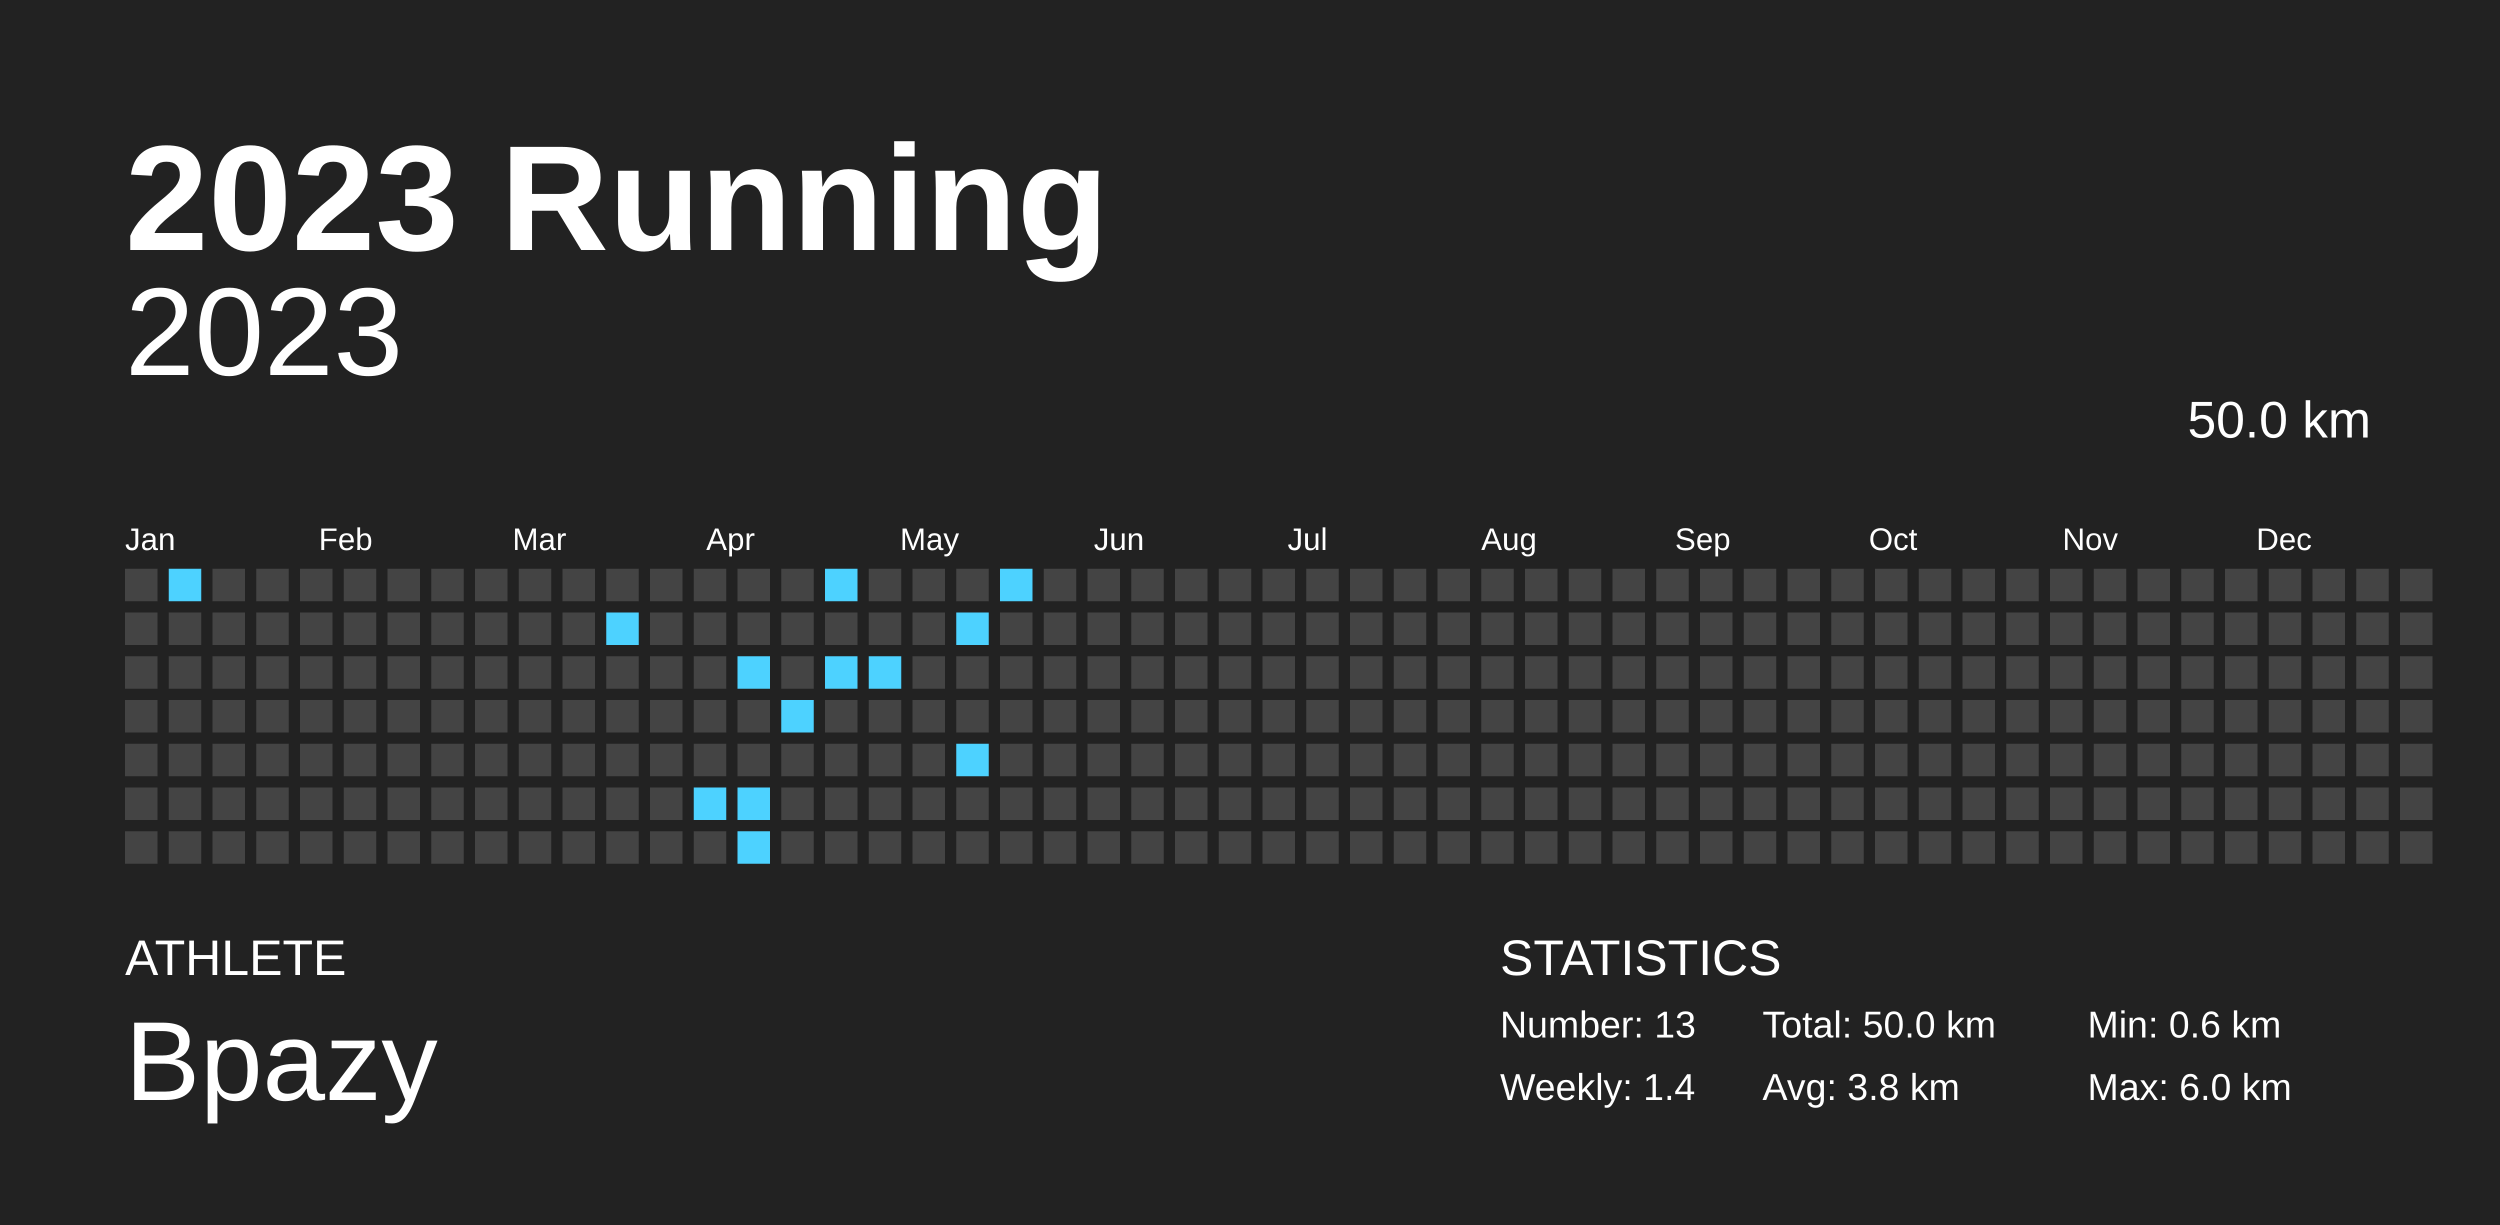
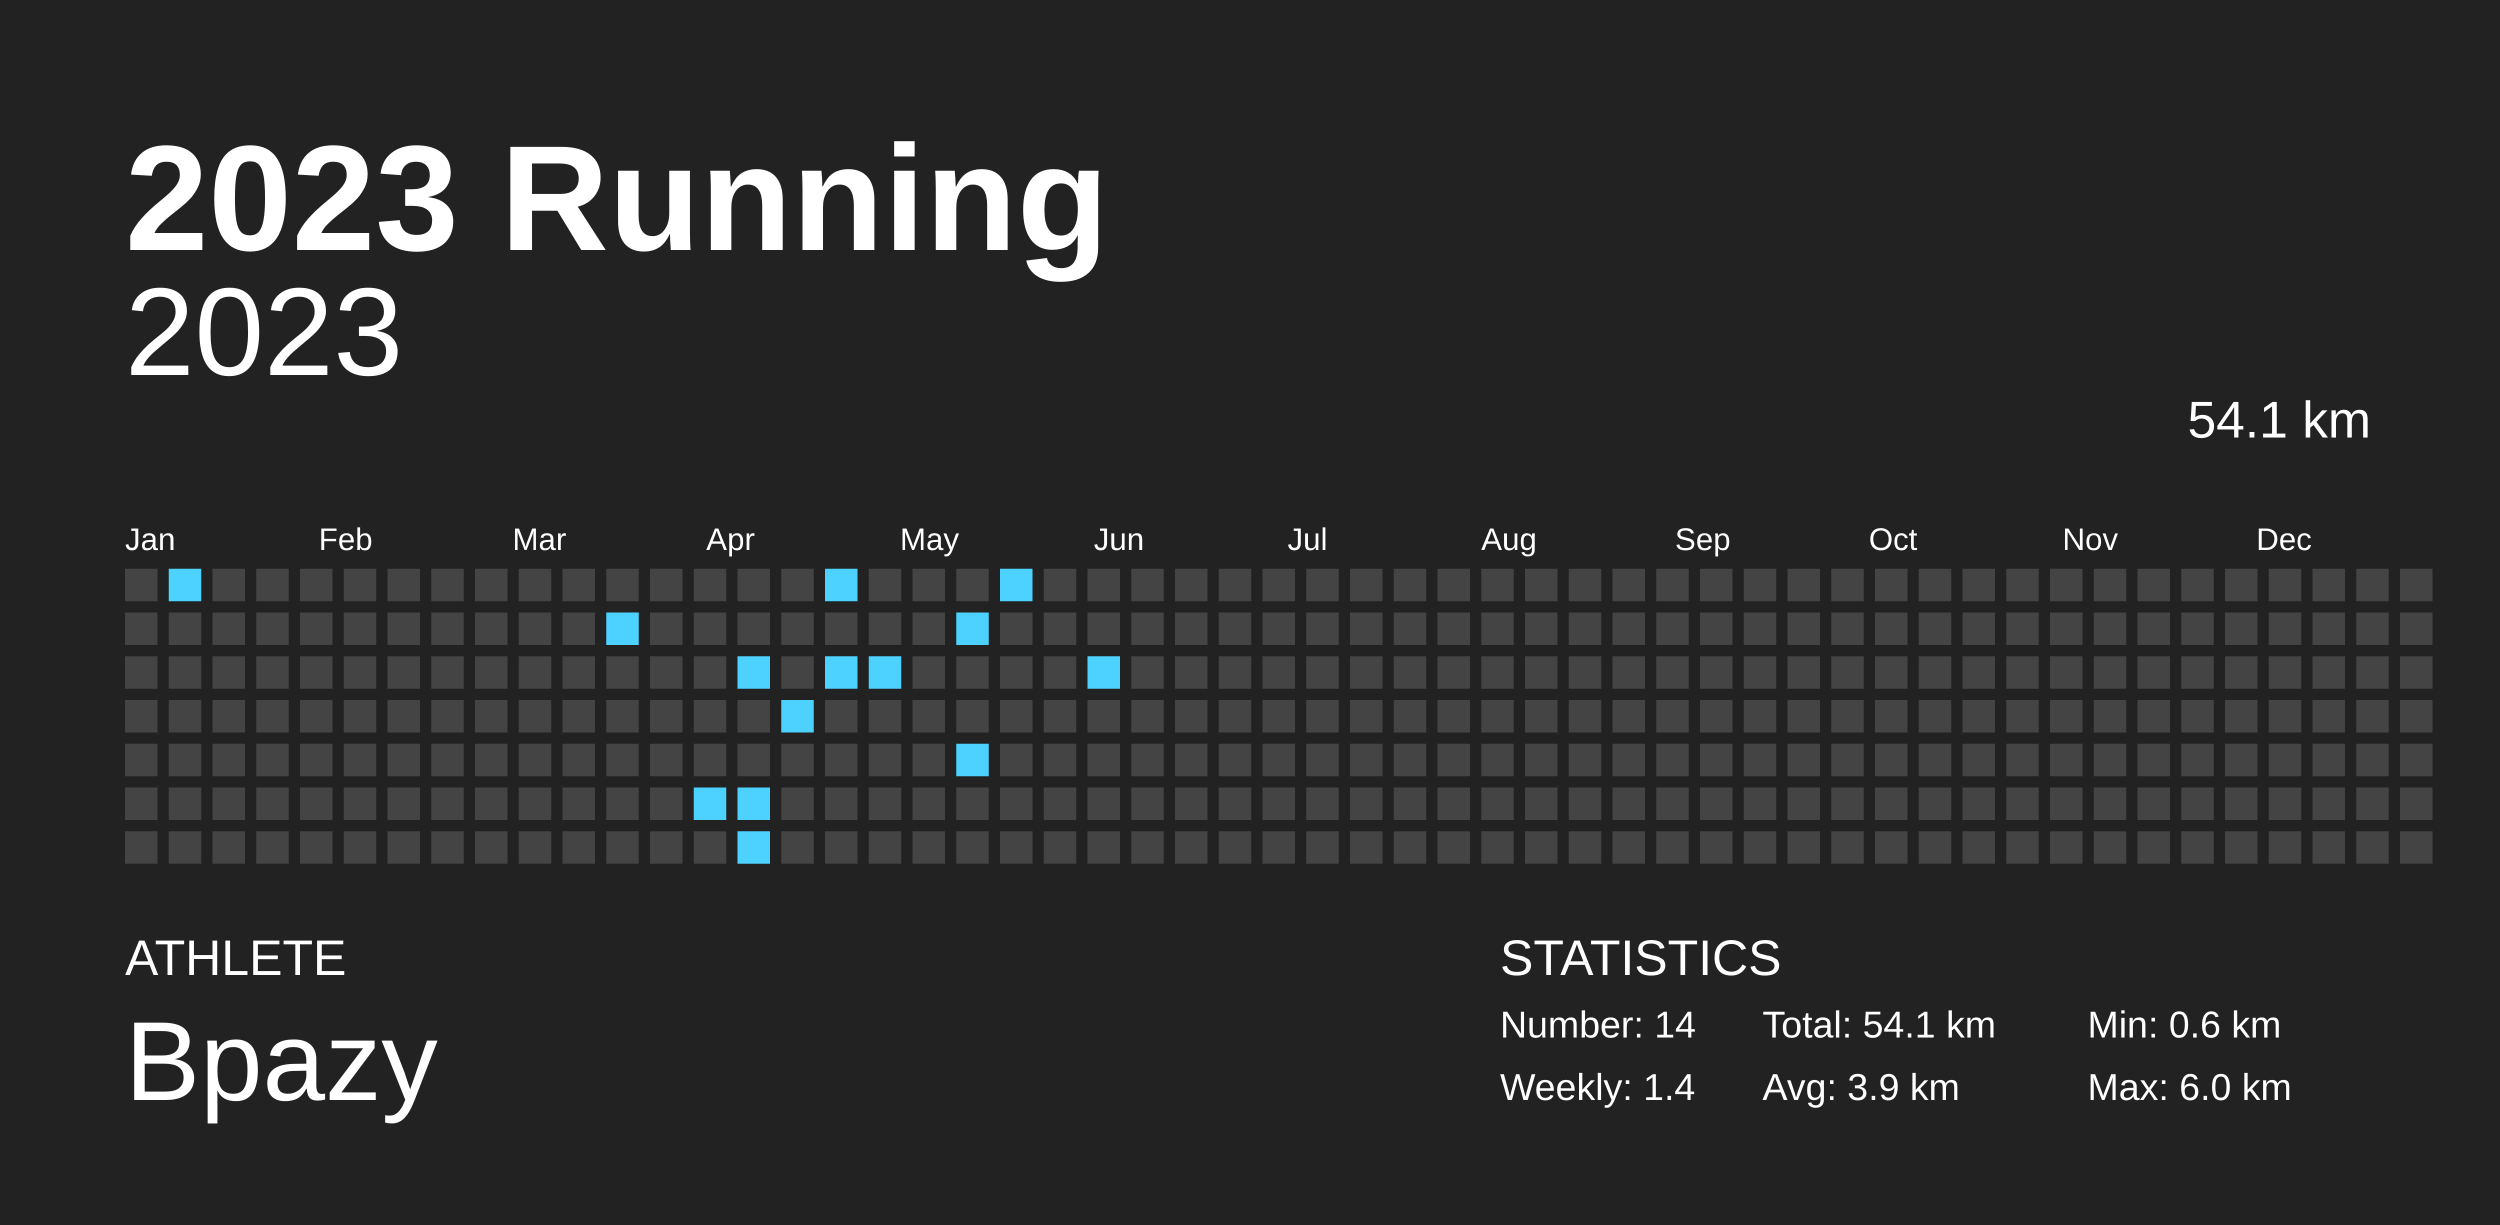
<svg xmlns="http://www.w3.org/2000/svg" baseProfile="full" height="98mm" version="1.1" viewBox="0,0,200,98" width="200mm">
  <defs />
  <rect fill="#222222" height="98" width="200" x="0" y="0" />
  <text fill="#FFFFFF" style="font-size:12px; font-family:Arial; font-weight:bold;" x="10" y="20">2023 Running</text>
  <text fill="#FFFFFF" style="font-size:4px; font-family:Arial" x="10" y="78">ATHLETE</text>
  <text fill="#FFFFFF" style="font-size:9px; font-family:Arial" x="10" y="88">Bpazy</text>
  <text fill="#FFFFFF" style="font-size:4px; font-family:Arial" x="120" y="78">STATISTICS</text>
-   <text fill="#FFFFFF" style="font-size:3px; font-family:Arial" x="120" y="83">Number: 13</text>
+   <text fill="#FFFFFF" style="font-size:3px; font-family:Arial" x="120" y="83">Number: 14</text>
  <text fill="#FFFFFF" style="font-size:3px; font-family:Arial" x="120" y="88">Weekly: 1.4</text>
-   <text fill="#FFFFFF" style="font-size:3px; font-family:Arial" x="141" y="83">Total: 50.0 km</text>
-   <text fill="#FFFFFF" style="font-size:3px; font-family:Arial" x="141" y="88">Avg: 3.8 km</text>
+   <text fill="#FFFFFF" style="font-size:3px; font-family:Arial" x="141" y="83">Total: 54.1 km</text>
+   <text fill="#FFFFFF" style="font-size:3px; font-family:Arial" x="141" y="88">Avg: 3.9 km</text>
  <text fill="#FFFFFF" style="font-size:3px; font-family:Arial" x="167" y="83">Min: 0.6 km</text>
  <text fill="#FFFFFF" style="font-size:3px; font-family:Arial" x="167" y="88">Max: 6.0 km</text>
  <text alignment-baseline="hanging" fill="#FFFFFF" style="font-size:10.0px; font-family:Arial;" x="10" y="30">2023</text>
-   <text alignment-baseline="hanging" fill="#FFFFFF" style="font-size:4.125px; font-family:Arial;" x="175" y="35">50.0 km</text>
+   <text alignment-baseline="hanging" fill="#FFFFFF" style="font-size:4.125px; font-family:Arial;" x="175" y="35">54.1 km</text>
  <text fill="#FFFFFF" style="font-size:2.5px; font-family:Arial" x="10.0" y="44">Jan</text>
  <text fill="#FFFFFF" style="font-size:2.5px; font-family:Arial" x="25.5" y="44">Feb</text>
  <text fill="#FFFFFF" style="font-size:2.5px; font-family:Arial" x="41.0" y="44">Mar</text>
  <text fill="#FFFFFF" style="font-size:2.5px; font-family:Arial" x="56.5" y="44">Apr</text>
  <text fill="#FFFFFF" style="font-size:2.5px; font-family:Arial" x="72.0" y="44">May</text>
  <text fill="#FFFFFF" style="font-size:2.5px; font-family:Arial" x="87.5" y="44">Jun</text>
  <text fill="#FFFFFF" style="font-size:2.5px; font-family:Arial" x="103.0" y="44">Jul</text>
  <text fill="#FFFFFF" style="font-size:2.5px; font-family:Arial" x="118.5" y="44">Aug</text>
  <text fill="#FFFFFF" style="font-size:2.5px; font-family:Arial" x="134.0" y="44">Sep</text>
  <text fill="#FFFFFF" style="font-size:2.5px; font-family:Arial" x="149.5" y="44">Oct</text>
  <text fill="#FFFFFF" style="font-size:2.5px; font-family:Arial" x="165.0" y="44">Nov</text>
  <text fill="#FFFFFF" style="font-size:2.5px; font-family:Arial" x="180.5" y="44">Dec</text>
  <rect fill="#444444" height="2.6" width="2.6" x="10.0" y="45.5" />
  <rect fill="#444444" height="2.6" width="2.6" x="10.0" y="49.0" />
  <rect fill="#444444" height="2.6" width="2.6" x="10.0" y="52.5" />
  <rect fill="#444444" height="2.6" width="2.6" x="10.0" y="56.0" />
  <rect fill="#444444" height="2.6" width="2.6" x="10.0" y="59.5" />
  <rect fill="#444444" height="2.6" width="2.6" x="10.0" y="63.0" />
  <rect fill="#444444" height="2.6" width="2.6" x="10.0" y="66.5" />
  <rect fill="#4dd2ff" height="2.6" width="2.6" x="13.5" y="45.5" />
  <rect fill="#444444" height="2.6" width="2.6" x="13.5" y="49.0" />
  <rect fill="#444444" height="2.6" width="2.6" x="13.5" y="52.5" />
  <rect fill="#444444" height="2.6" width="2.6" x="13.5" y="56.0" />
  <rect fill="#444444" height="2.6" width="2.6" x="13.5" y="59.5" />
  <rect fill="#444444" height="2.6" width="2.6" x="13.5" y="63.0" />
  <rect fill="#444444" height="2.6" width="2.6" x="13.5" y="66.5" />
  <rect fill="#444444" height="2.6" width="2.6" x="17.0" y="45.5" />
  <rect fill="#444444" height="2.6" width="2.6" x="17.0" y="49.0" />
  <rect fill="#444444" height="2.6" width="2.6" x="17.0" y="52.5" />
  <rect fill="#444444" height="2.6" width="2.6" x="17.0" y="56.0" />
  <rect fill="#444444" height="2.6" width="2.6" x="17.0" y="59.5" />
  <rect fill="#444444" height="2.6" width="2.6" x="17.0" y="63.0" />
  <rect fill="#444444" height="2.6" width="2.6" x="17.0" y="66.5" />
  <rect fill="#444444" height="2.6" width="2.6" x="20.5" y="45.5" />
  <rect fill="#444444" height="2.6" width="2.6" x="20.5" y="49.0" />
  <rect fill="#444444" height="2.6" width="2.6" x="20.5" y="52.5" />
  <rect fill="#444444" height="2.6" width="2.6" x="20.5" y="56.0" />
  <rect fill="#444444" height="2.6" width="2.6" x="20.5" y="59.5" />
  <rect fill="#444444" height="2.6" width="2.6" x="20.5" y="63.0" />
  <rect fill="#444444" height="2.6" width="2.6" x="20.5" y="66.5" />
  <rect fill="#444444" height="2.6" width="2.6" x="24.0" y="45.5" />
  <rect fill="#444444" height="2.6" width="2.6" x="24.0" y="49.0" />
  <rect fill="#444444" height="2.6" width="2.6" x="24.0" y="52.5" />
  <rect fill="#444444" height="2.6" width="2.6" x="24.0" y="56.0" />
  <rect fill="#444444" height="2.6" width="2.6" x="24.0" y="59.5" />
  <rect fill="#444444" height="2.6" width="2.6" x="24.0" y="63.0" />
  <rect fill="#444444" height="2.6" width="2.6" x="24.0" y="66.5" />
  <rect fill="#444444" height="2.6" width="2.6" x="27.5" y="45.5" />
  <rect fill="#444444" height="2.6" width="2.6" x="27.5" y="49.0" />
  <rect fill="#444444" height="2.6" width="2.6" x="27.5" y="52.5" />
  <rect fill="#444444" height="2.6" width="2.6" x="27.5" y="56.0" />
  <rect fill="#444444" height="2.6" width="2.6" x="27.5" y="59.5" />
  <rect fill="#444444" height="2.6" width="2.6" x="27.5" y="63.0" />
  <rect fill="#444444" height="2.6" width="2.6" x="27.5" y="66.5" />
  <rect fill="#444444" height="2.6" width="2.6" x="31.0" y="45.5" />
  <rect fill="#444444" height="2.6" width="2.6" x="31.0" y="49.0" />
  <rect fill="#444444" height="2.6" width="2.6" x="31.0" y="52.5" />
  <rect fill="#444444" height="2.6" width="2.6" x="31.0" y="56.0" />
  <rect fill="#444444" height="2.6" width="2.6" x="31.0" y="59.5" />
  <rect fill="#444444" height="2.6" width="2.6" x="31.0" y="63.0" />
  <rect fill="#444444" height="2.6" width="2.6" x="31.0" y="66.5" />
  <rect fill="#444444" height="2.6" width="2.6" x="34.5" y="45.5" />
  <rect fill="#444444" height="2.6" width="2.6" x="34.5" y="49.0" />
  <rect fill="#444444" height="2.6" width="2.6" x="34.5" y="52.5" />
  <rect fill="#444444" height="2.6" width="2.6" x="34.5" y="56.0" />
  <rect fill="#444444" height="2.6" width="2.6" x="34.5" y="59.5" />
  <rect fill="#444444" height="2.6" width="2.6" x="34.5" y="63.0" />
  <rect fill="#444444" height="2.6" width="2.6" x="34.5" y="66.5" />
  <rect fill="#444444" height="2.6" width="2.6" x="38.0" y="45.5" />
  <rect fill="#444444" height="2.6" width="2.6" x="38.0" y="49.0" />
  <rect fill="#444444" height="2.6" width="2.6" x="38.0" y="52.5" />
  <rect fill="#444444" height="2.6" width="2.6" x="38.0" y="56.0" />
  <rect fill="#444444" height="2.6" width="2.6" x="38.0" y="59.5" />
  <rect fill="#444444" height="2.6" width="2.6" x="38.0" y="63.0" />
  <rect fill="#444444" height="2.6" width="2.6" x="38.0" y="66.5" />
  <rect fill="#444444" height="2.6" width="2.6" x="41.5" y="45.5" />
  <rect fill="#444444" height="2.6" width="2.6" x="41.5" y="49.0" />
  <rect fill="#444444" height="2.6" width="2.6" x="41.5" y="52.5" />
  <rect fill="#444444" height="2.6" width="2.6" x="41.5" y="56.0" />
  <rect fill="#444444" height="2.6" width="2.6" x="41.5" y="59.5" />
  <rect fill="#444444" height="2.6" width="2.6" x="41.5" y="63.0" />
  <rect fill="#444444" height="2.6" width="2.6" x="41.5" y="66.5" />
  <rect fill="#444444" height="2.6" width="2.6" x="45.0" y="45.5" />
  <rect fill="#444444" height="2.6" width="2.6" x="45.0" y="49.0" />
  <rect fill="#444444" height="2.6" width="2.6" x="45.0" y="52.5" />
  <rect fill="#444444" height="2.6" width="2.6" x="45.0" y="56.0" />
  <rect fill="#444444" height="2.6" width="2.6" x="45.0" y="59.5" />
  <rect fill="#444444" height="2.6" width="2.6" x="45.0" y="63.0" />
  <rect fill="#444444" height="2.6" width="2.6" x="45.0" y="66.5" />
  <rect fill="#444444" height="2.6" width="2.6" x="48.5" y="45.5" />
  <rect fill="#4dd2ff" height="2.6" width="2.6" x="48.5" y="49.0" />
  <rect fill="#444444" height="2.6" width="2.6" x="48.5" y="52.5" />
  <rect fill="#444444" height="2.6" width="2.6" x="48.5" y="56.0" />
  <rect fill="#444444" height="2.6" width="2.6" x="48.5" y="59.5" />
  <rect fill="#444444" height="2.6" width="2.6" x="48.5" y="63.0" />
  <rect fill="#444444" height="2.6" width="2.6" x="48.5" y="66.5" />
  <rect fill="#444444" height="2.6" width="2.6" x="52.0" y="45.5" />
  <rect fill="#444444" height="2.6" width="2.6" x="52.0" y="49.0" />
  <rect fill="#444444" height="2.6" width="2.6" x="52.0" y="52.5" />
  <rect fill="#444444" height="2.6" width="2.6" x="52.0" y="56.0" />
  <rect fill="#444444" height="2.6" width="2.6" x="52.0" y="59.5" />
  <rect fill="#444444" height="2.6" width="2.6" x="52.0" y="63.0" />
  <rect fill="#444444" height="2.6" width="2.6" x="52.0" y="66.5" />
  <rect fill="#444444" height="2.6" width="2.6" x="55.5" y="45.5" />
  <rect fill="#444444" height="2.6" width="2.6" x="55.5" y="49.0" />
  <rect fill="#444444" height="2.6" width="2.6" x="55.5" y="52.5" />
  <rect fill="#444444" height="2.6" width="2.6" x="55.5" y="56.0" />
  <rect fill="#444444" height="2.6" width="2.6" x="55.5" y="59.5" />
  <rect fill="#4dd2ff" height="2.6" width="2.6" x="55.5" y="63.0" />
  <rect fill="#444444" height="2.6" width="2.6" x="55.5" y="66.5" />
  <rect fill="#444444" height="2.6" width="2.6" x="59.0" y="45.5" />
  <rect fill="#444444" height="2.6" width="2.6" x="59.0" y="49.0" />
  <rect fill="#4dd2ff" height="2.6" width="2.6" x="59.0" y="52.5" />
  <rect fill="#444444" height="2.6" width="2.6" x="59.0" y="56.0" />
  <rect fill="#444444" height="2.6" width="2.6" x="59.0" y="59.5" />
  <rect fill="#4dd2ff" height="2.6" width="2.6" x="59.0" y="63.0" />
  <rect fill="#4dd2ff" height="2.6" width="2.6" x="59.0" y="66.5" />
  <rect fill="#444444" height="2.6" width="2.6" x="62.5" y="45.5" />
  <rect fill="#444444" height="2.6" width="2.6" x="62.5" y="49.0" />
  <rect fill="#444444" height="2.6" width="2.6" x="62.5" y="52.5" />
  <rect fill="#4dd2ff" height="2.6" width="2.6" x="62.5" y="56.0" />
  <rect fill="#444444" height="2.6" width="2.6" x="62.5" y="59.5" />
  <rect fill="#444444" height="2.6" width="2.6" x="62.5" y="63.0" />
  <rect fill="#444444" height="2.6" width="2.6" x="62.5" y="66.5" />
  <rect fill="#4dd2ff" height="2.6" width="2.6" x="66.0" y="45.5" />
  <rect fill="#444444" height="2.6" width="2.6" x="66.0" y="49.0" />
  <rect fill="#4dd2ff" height="2.6" width="2.6" x="66.0" y="52.5" />
  <rect fill="#444444" height="2.6" width="2.6" x="66.0" y="56.0" />
  <rect fill="#444444" height="2.6" width="2.6" x="66.0" y="59.5" />
  <rect fill="#444444" height="2.6" width="2.6" x="66.0" y="63.0" />
  <rect fill="#444444" height="2.6" width="2.6" x="66.0" y="66.5" />
  <rect fill="#444444" height="2.6" width="2.6" x="69.5" y="45.5" />
  <rect fill="#444444" height="2.6" width="2.6" x="69.5" y="49.0" />
  <rect fill="#4dd2ff" height="2.6" width="2.6" x="69.5" y="52.5" />
  <rect fill="#444444" height="2.6" width="2.6" x="69.5" y="56.0" />
  <rect fill="#444444" height="2.6" width="2.6" x="69.5" y="59.5" />
  <rect fill="#444444" height="2.6" width="2.6" x="69.5" y="63.0" />
  <rect fill="#444444" height="2.6" width="2.6" x="69.5" y="66.5" />
  <rect fill="#444444" height="2.6" width="2.6" x="73.0" y="45.5" />
  <rect fill="#444444" height="2.6" width="2.6" x="73.0" y="49.0" />
  <rect fill="#444444" height="2.6" width="2.6" x="73.0" y="52.5" />
  <rect fill="#444444" height="2.6" width="2.6" x="73.0" y="56.0" />
  <rect fill="#444444" height="2.6" width="2.6" x="73.0" y="59.5" />
  <rect fill="#444444" height="2.6" width="2.6" x="73.0" y="63.0" />
  <rect fill="#444444" height="2.6" width="2.6" x="73.0" y="66.5" />
  <rect fill="#444444" height="2.6" width="2.6" x="76.5" y="45.5" />
  <rect fill="#4dd2ff" height="2.6" width="2.6" x="76.5" y="49.0" />
  <rect fill="#444444" height="2.6" width="2.6" x="76.5" y="52.5" />
  <rect fill="#444444" height="2.6" width="2.6" x="76.5" y="56.0" />
  <rect fill="#4dd2ff" height="2.6" width="2.6" x="76.5" y="59.5" />
  <rect fill="#444444" height="2.6" width="2.6" x="76.5" y="63.0" />
  <rect fill="#444444" height="2.6" width="2.6" x="76.5" y="66.5" />
  <rect fill="#4dd2ff" height="2.6" width="2.6" x="80.0" y="45.5" />
  <rect fill="#444444" height="2.6" width="2.6" x="80.0" y="49.0" />
  <rect fill="#444444" height="2.6" width="2.6" x="80.0" y="52.5" />
  <rect fill="#444444" height="2.6" width="2.6" x="80.0" y="56.0" />
  <rect fill="#444444" height="2.6" width="2.6" x="80.0" y="59.5" />
  <rect fill="#444444" height="2.6" width="2.6" x="80.0" y="63.0" />
  <rect fill="#444444" height="2.6" width="2.6" x="80.0" y="66.5" />
  <rect fill="#444444" height="2.6" width="2.6" x="83.5" y="45.5" />
  <rect fill="#444444" height="2.6" width="2.6" x="83.5" y="49.0" />
  <rect fill="#444444" height="2.6" width="2.6" x="83.5" y="52.5" />
  <rect fill="#444444" height="2.6" width="2.6" x="83.5" y="56.0" />
  <rect fill="#444444" height="2.6" width="2.6" x="83.5" y="59.5" />
  <rect fill="#444444" height="2.6" width="2.6" x="83.5" y="63.0" />
  <rect fill="#444444" height="2.6" width="2.6" x="83.5" y="66.5" />
  <rect fill="#444444" height="2.6" width="2.6" x="87.0" y="45.5" />
  <rect fill="#444444" height="2.6" width="2.6" x="87.0" y="49.0" />
-   <rect fill="#444444" height="2.6" width="2.6" x="87.0" y="52.5" />
+   <rect fill="#4dd2ff" height="2.6" width="2.6" x="87.0" y="52.5" />
  <rect fill="#444444" height="2.6" width="2.6" x="87.0" y="56.0" />
  <rect fill="#444444" height="2.6" width="2.6" x="87.0" y="59.5" />
  <rect fill="#444444" height="2.6" width="2.6" x="87.0" y="63.0" />
  <rect fill="#444444" height="2.6" width="2.6" x="87.0" y="66.5" />
  <rect fill="#444444" height="2.6" width="2.6" x="90.5" y="45.5" />
  <rect fill="#444444" height="2.6" width="2.6" x="90.5" y="49.0" />
  <rect fill="#444444" height="2.6" width="2.6" x="90.5" y="52.5" />
  <rect fill="#444444" height="2.6" width="2.6" x="90.5" y="56.0" />
  <rect fill="#444444" height="2.6" width="2.6" x="90.5" y="59.5" />
  <rect fill="#444444" height="2.6" width="2.6" x="90.5" y="63.0" />
  <rect fill="#444444" height="2.6" width="2.6" x="90.5" y="66.5" />
  <rect fill="#444444" height="2.6" width="2.6" x="94.0" y="45.5" />
  <rect fill="#444444" height="2.6" width="2.6" x="94.0" y="49.0" />
  <rect fill="#444444" height="2.6" width="2.6" x="94.0" y="52.5" />
  <rect fill="#444444" height="2.6" width="2.6" x="94.0" y="56.0" />
  <rect fill="#444444" height="2.6" width="2.6" x="94.0" y="59.5" />
  <rect fill="#444444" height="2.6" width="2.6" x="94.0" y="63.0" />
  <rect fill="#444444" height="2.6" width="2.6" x="94.0" y="66.5" />
  <rect fill="#444444" height="2.6" width="2.6" x="97.5" y="45.5" />
  <rect fill="#444444" height="2.6" width="2.6" x="97.5" y="49.0" />
  <rect fill="#444444" height="2.6" width="2.6" x="97.5" y="52.5" />
  <rect fill="#444444" height="2.6" width="2.6" x="97.5" y="56.0" />
  <rect fill="#444444" height="2.6" width="2.6" x="97.5" y="59.5" />
  <rect fill="#444444" height="2.6" width="2.6" x="97.5" y="63.0" />
  <rect fill="#444444" height="2.6" width="2.6" x="97.5" y="66.5" />
  <rect fill="#444444" height="2.6" width="2.6" x="101.0" y="45.5" />
  <rect fill="#444444" height="2.6" width="2.6" x="101.0" y="49.0" />
  <rect fill="#444444" height="2.6" width="2.6" x="101.0" y="52.5" />
  <rect fill="#444444" height="2.6" width="2.6" x="101.0" y="56.0" />
  <rect fill="#444444" height="2.6" width="2.6" x="101.0" y="59.5" />
  <rect fill="#444444" height="2.6" width="2.6" x="101.0" y="63.0" />
  <rect fill="#444444" height="2.6" width="2.6" x="101.0" y="66.5" />
  <rect fill="#444444" height="2.6" width="2.6" x="104.5" y="45.5" />
  <rect fill="#444444" height="2.6" width="2.6" x="104.5" y="49.0" />
  <rect fill="#444444" height="2.6" width="2.6" x="104.5" y="52.5" />
  <rect fill="#444444" height="2.6" width="2.6" x="104.5" y="56.0" />
  <rect fill="#444444" height="2.6" width="2.6" x="104.5" y="59.5" />
  <rect fill="#444444" height="2.6" width="2.6" x="104.5" y="63.0" />
  <rect fill="#444444" height="2.6" width="2.6" x="104.5" y="66.5" />
  <rect fill="#444444" height="2.6" width="2.6" x="108.0" y="45.5" />
  <rect fill="#444444" height="2.6" width="2.6" x="108.0" y="49.0" />
  <rect fill="#444444" height="2.6" width="2.6" x="108.0" y="52.5" />
  <rect fill="#444444" height="2.6" width="2.6" x="108.0" y="56.0" />
  <rect fill="#444444" height="2.6" width="2.6" x="108.0" y="59.5" />
  <rect fill="#444444" height="2.6" width="2.6" x="108.0" y="63.0" />
  <rect fill="#444444" height="2.6" width="2.6" x="108.0" y="66.5" />
  <rect fill="#444444" height="2.6" width="2.6" x="111.5" y="45.5" />
  <rect fill="#444444" height="2.6" width="2.6" x="111.5" y="49.0" />
  <rect fill="#444444" height="2.6" width="2.6" x="111.5" y="52.5" />
  <rect fill="#444444" height="2.6" width="2.6" x="111.5" y="56.0" />
  <rect fill="#444444" height="2.6" width="2.6" x="111.5" y="59.5" />
  <rect fill="#444444" height="2.6" width="2.6" x="111.5" y="63.0" />
  <rect fill="#444444" height="2.6" width="2.6" x="111.5" y="66.5" />
  <rect fill="#444444" height="2.6" width="2.6" x="115.0" y="45.5" />
  <rect fill="#444444" height="2.6" width="2.6" x="115.0" y="49.0" />
  <rect fill="#444444" height="2.6" width="2.6" x="115.0" y="52.5" />
  <rect fill="#444444" height="2.6" width="2.6" x="115.0" y="56.0" />
  <rect fill="#444444" height="2.6" width="2.6" x="115.0" y="59.5" />
  <rect fill="#444444" height="2.6" width="2.6" x="115.0" y="63.0" />
  <rect fill="#444444" height="2.6" width="2.6" x="115.0" y="66.5" />
  <rect fill="#444444" height="2.6" width="2.6" x="118.5" y="45.5" />
  <rect fill="#444444" height="2.6" width="2.6" x="118.5" y="49.0" />
  <rect fill="#444444" height="2.6" width="2.6" x="118.5" y="52.5" />
  <rect fill="#444444" height="2.6" width="2.6" x="118.5" y="56.0" />
  <rect fill="#444444" height="2.6" width="2.6" x="118.5" y="59.5" />
  <rect fill="#444444" height="2.6" width="2.6" x="118.5" y="63.0" />
  <rect fill="#444444" height="2.6" width="2.6" x="118.5" y="66.5" />
  <rect fill="#444444" height="2.6" width="2.6" x="122.0" y="45.5" />
  <rect fill="#444444" height="2.6" width="2.6" x="122.0" y="49.0" />
  <rect fill="#444444" height="2.6" width="2.6" x="122.0" y="52.5" />
  <rect fill="#444444" height="2.6" width="2.6" x="122.0" y="56.0" />
  <rect fill="#444444" height="2.6" width="2.6" x="122.0" y="59.5" />
  <rect fill="#444444" height="2.6" width="2.6" x="122.0" y="63.0" />
  <rect fill="#444444" height="2.6" width="2.6" x="122.0" y="66.5" />
  <rect fill="#444444" height="2.6" width="2.6" x="125.5" y="45.5" />
  <rect fill="#444444" height="2.6" width="2.6" x="125.5" y="49.0" />
  <rect fill="#444444" height="2.6" width="2.6" x="125.5" y="52.5" />
  <rect fill="#444444" height="2.6" width="2.6" x="125.5" y="56.0" />
  <rect fill="#444444" height="2.6" width="2.6" x="125.5" y="59.5" />
  <rect fill="#444444" height="2.6" width="2.6" x="125.5" y="63.0" />
  <rect fill="#444444" height="2.6" width="2.6" x="125.5" y="66.5" />
  <rect fill="#444444" height="2.6" width="2.6" x="129.0" y="45.5" />
  <rect fill="#444444" height="2.6" width="2.6" x="129.0" y="49.0" />
  <rect fill="#444444" height="2.6" width="2.6" x="129.0" y="52.5" />
  <rect fill="#444444" height="2.6" width="2.6" x="129.0" y="56.0" />
  <rect fill="#444444" height="2.6" width="2.6" x="129.0" y="59.5" />
  <rect fill="#444444" height="2.6" width="2.6" x="129.0" y="63.0" />
  <rect fill="#444444" height="2.6" width="2.6" x="129.0" y="66.5" />
  <rect fill="#444444" height="2.6" width="2.6" x="132.5" y="45.5" />
  <rect fill="#444444" height="2.6" width="2.6" x="132.5" y="49.0" />
  <rect fill="#444444" height="2.6" width="2.6" x="132.5" y="52.5" />
  <rect fill="#444444" height="2.6" width="2.6" x="132.5" y="56.0" />
  <rect fill="#444444" height="2.6" width="2.6" x="132.5" y="59.5" />
  <rect fill="#444444" height="2.6" width="2.6" x="132.5" y="63.0" />
  <rect fill="#444444" height="2.6" width="2.6" x="132.5" y="66.5" />
  <rect fill="#444444" height="2.6" width="2.6" x="136.0" y="45.5" />
  <rect fill="#444444" height="2.6" width="2.6" x="136.0" y="49.0" />
  <rect fill="#444444" height="2.6" width="2.6" x="136.0" y="52.5" />
  <rect fill="#444444" height="2.6" width="2.6" x="136.0" y="56.0" />
  <rect fill="#444444" height="2.6" width="2.6" x="136.0" y="59.5" />
  <rect fill="#444444" height="2.6" width="2.6" x="136.0" y="63.0" />
  <rect fill="#444444" height="2.6" width="2.6" x="136.0" y="66.5" />
  <rect fill="#444444" height="2.6" width="2.6" x="139.5" y="45.5" />
  <rect fill="#444444" height="2.6" width="2.6" x="139.5" y="49.0" />
  <rect fill="#444444" height="2.6" width="2.6" x="139.5" y="52.5" />
  <rect fill="#444444" height="2.6" width="2.6" x="139.5" y="56.0" />
  <rect fill="#444444" height="2.6" width="2.6" x="139.5" y="59.5" />
  <rect fill="#444444" height="2.6" width="2.6" x="139.5" y="63.0" />
  <rect fill="#444444" height="2.6" width="2.6" x="139.5" y="66.5" />
  <rect fill="#444444" height="2.6" width="2.6" x="143.0" y="45.5" />
  <rect fill="#444444" height="2.6" width="2.6" x="143.0" y="49.0" />
  <rect fill="#444444" height="2.6" width="2.6" x="143.0" y="52.5" />
  <rect fill="#444444" height="2.6" width="2.6" x="143.0" y="56.0" />
  <rect fill="#444444" height="2.6" width="2.6" x="143.0" y="59.5" />
  <rect fill="#444444" height="2.6" width="2.6" x="143.0" y="63.0" />
  <rect fill="#444444" height="2.6" width="2.6" x="143.0" y="66.5" />
  <rect fill="#444444" height="2.6" width="2.6" x="146.5" y="45.5" />
  <rect fill="#444444" height="2.6" width="2.6" x="146.5" y="49.0" />
  <rect fill="#444444" height="2.6" width="2.6" x="146.5" y="52.5" />
  <rect fill="#444444" height="2.6" width="2.6" x="146.5" y="56.0" />
  <rect fill="#444444" height="2.6" width="2.6" x="146.5" y="59.5" />
  <rect fill="#444444" height="2.6" width="2.6" x="146.5" y="63.0" />
  <rect fill="#444444" height="2.6" width="2.6" x="146.5" y="66.5" />
  <rect fill="#444444" height="2.6" width="2.6" x="150.0" y="45.5" />
  <rect fill="#444444" height="2.6" width="2.6" x="150.0" y="49.0" />
  <rect fill="#444444" height="2.6" width="2.6" x="150.0" y="52.5" />
  <rect fill="#444444" height="2.6" width="2.6" x="150.0" y="56.0" />
  <rect fill="#444444" height="2.6" width="2.6" x="150.0" y="59.5" />
  <rect fill="#444444" height="2.6" width="2.6" x="150.0" y="63.0" />
  <rect fill="#444444" height="2.6" width="2.6" x="150.0" y="66.5" />
  <rect fill="#444444" height="2.6" width="2.6" x="153.5" y="45.5" />
  <rect fill="#444444" height="2.6" width="2.6" x="153.5" y="49.0" />
  <rect fill="#444444" height="2.6" width="2.6" x="153.5" y="52.5" />
  <rect fill="#444444" height="2.6" width="2.6" x="153.5" y="56.0" />
  <rect fill="#444444" height="2.6" width="2.6" x="153.5" y="59.5" />
  <rect fill="#444444" height="2.6" width="2.6" x="153.5" y="63.0" />
  <rect fill="#444444" height="2.6" width="2.6" x="153.5" y="66.5" />
  <rect fill="#444444" height="2.6" width="2.6" x="157.0" y="45.5" />
  <rect fill="#444444" height="2.6" width="2.6" x="157.0" y="49.0" />
  <rect fill="#444444" height="2.6" width="2.6" x="157.0" y="52.5" />
  <rect fill="#444444" height="2.6" width="2.6" x="157.0" y="56.0" />
  <rect fill="#444444" height="2.6" width="2.6" x="157.0" y="59.5" />
  <rect fill="#444444" height="2.6" width="2.6" x="157.0" y="63.0" />
  <rect fill="#444444" height="2.6" width="2.6" x="157.0" y="66.5" />
  <rect fill="#444444" height="2.6" width="2.6" x="160.5" y="45.5" />
  <rect fill="#444444" height="2.6" width="2.6" x="160.5" y="49.0" />
  <rect fill="#444444" height="2.6" width="2.6" x="160.5" y="52.5" />
  <rect fill="#444444" height="2.6" width="2.6" x="160.5" y="56.0" />
  <rect fill="#444444" height="2.6" width="2.6" x="160.5" y="59.5" />
  <rect fill="#444444" height="2.6" width="2.6" x="160.5" y="63.0" />
  <rect fill="#444444" height="2.6" width="2.6" x="160.5" y="66.5" />
  <rect fill="#444444" height="2.6" width="2.6" x="164.0" y="45.5" />
  <rect fill="#444444" height="2.6" width="2.6" x="164.0" y="49.0" />
  <rect fill="#444444" height="2.6" width="2.6" x="164.0" y="52.5" />
  <rect fill="#444444" height="2.6" width="2.6" x="164.0" y="56.0" />
  <rect fill="#444444" height="2.6" width="2.6" x="164.0" y="59.5" />
  <rect fill="#444444" height="2.6" width="2.6" x="164.0" y="63.0" />
  <rect fill="#444444" height="2.6" width="2.6" x="164.0" y="66.5" />
  <rect fill="#444444" height="2.6" width="2.6" x="167.5" y="45.5" />
  <rect fill="#444444" height="2.6" width="2.6" x="167.5" y="49.0" />
  <rect fill="#444444" height="2.6" width="2.6" x="167.5" y="52.5" />
  <rect fill="#444444" height="2.6" width="2.6" x="167.5" y="56.0" />
  <rect fill="#444444" height="2.6" width="2.6" x="167.5" y="59.5" />
  <rect fill="#444444" height="2.6" width="2.6" x="167.5" y="63.0" />
  <rect fill="#444444" height="2.6" width="2.6" x="167.5" y="66.5" />
  <rect fill="#444444" height="2.6" width="2.6" x="171.0" y="45.5" />
  <rect fill="#444444" height="2.6" width="2.6" x="171.0" y="49.0" />
  <rect fill="#444444" height="2.6" width="2.6" x="171.0" y="52.5" />
  <rect fill="#444444" height="2.6" width="2.6" x="171.0" y="56.0" />
  <rect fill="#444444" height="2.6" width="2.6" x="171.0" y="59.5" />
  <rect fill="#444444" height="2.6" width="2.6" x="171.0" y="63.0" />
  <rect fill="#444444" height="2.6" width="2.6" x="171.0" y="66.5" />
  <rect fill="#444444" height="2.6" width="2.6" x="174.5" y="45.5" />
  <rect fill="#444444" height="2.6" width="2.6" x="174.5" y="49.0" />
  <rect fill="#444444" height="2.6" width="2.6" x="174.5" y="52.5" />
  <rect fill="#444444" height="2.6" width="2.6" x="174.5" y="56.0" />
  <rect fill="#444444" height="2.6" width="2.6" x="174.5" y="59.5" />
  <rect fill="#444444" height="2.6" width="2.6" x="174.5" y="63.0" />
  <rect fill="#444444" height="2.6" width="2.6" x="174.5" y="66.5" />
  <rect fill="#444444" height="2.6" width="2.6" x="178.0" y="45.5" />
  <rect fill="#444444" height="2.6" width="2.6" x="178.0" y="49.0" />
  <rect fill="#444444" height="2.6" width="2.6" x="178.0" y="52.5" />
  <rect fill="#444444" height="2.6" width="2.6" x="178.0" y="56.0" />
  <rect fill="#444444" height="2.6" width="2.6" x="178.0" y="59.5" />
  <rect fill="#444444" height="2.6" width="2.6" x="178.0" y="63.0" />
  <rect fill="#444444" height="2.6" width="2.6" x="178.0" y="66.5" />
  <rect fill="#444444" height="2.6" width="2.6" x="181.5" y="45.5" />
  <rect fill="#444444" height="2.6" width="2.6" x="181.5" y="49.0" />
  <rect fill="#444444" height="2.6" width="2.6" x="181.5" y="52.5" />
  <rect fill="#444444" height="2.6" width="2.6" x="181.5" y="56.0" />
  <rect fill="#444444" height="2.6" width="2.6" x="181.5" y="59.5" />
  <rect fill="#444444" height="2.6" width="2.6" x="181.5" y="63.0" />
  <rect fill="#444444" height="2.6" width="2.6" x="181.5" y="66.5" />
  <rect fill="#444444" height="2.6" width="2.6" x="185.0" y="45.5" />
  <rect fill="#444444" height="2.6" width="2.6" x="185.0" y="49.0" />
  <rect fill="#444444" height="2.6" width="2.6" x="185.0" y="52.5" />
  <rect fill="#444444" height="2.6" width="2.6" x="185.0" y="56.0" />
  <rect fill="#444444" height="2.6" width="2.6" x="185.0" y="59.5" />
  <rect fill="#444444" height="2.6" width="2.6" x="185.0" y="63.0" />
  <rect fill="#444444" height="2.6" width="2.6" x="185.0" y="66.5" />
  <rect fill="#444444" height="2.6" width="2.6" x="188.5" y="45.5" />
  <rect fill="#444444" height="2.6" width="2.6" x="188.5" y="49.0" />
  <rect fill="#444444" height="2.6" width="2.6" x="188.5" y="52.5" />
  <rect fill="#444444" height="2.6" width="2.6" x="188.5" y="56.0" />
  <rect fill="#444444" height="2.6" width="2.6" x="188.5" y="59.5" />
  <rect fill="#444444" height="2.6" width="2.6" x="188.5" y="63.0" />
  <rect fill="#444444" height="2.6" width="2.6" x="188.5" y="66.5" />
  <rect fill="#444444" height="2.6" width="2.6" x="192.0" y="45.5" />
  <rect fill="#444444" height="2.6" width="2.6" x="192.0" y="49.0" />
  <rect fill="#444444" height="2.6" width="2.6" x="192.0" y="52.5" />
  <rect fill="#444444" height="2.6" width="2.6" x="192.0" y="56.0" />
  <rect fill="#444444" height="2.6" width="2.6" x="192.0" y="59.5" />
  <rect fill="#444444" height="2.6" width="2.6" x="192.0" y="63.0" />
  <rect fill="#444444" height="2.6" width="2.6" x="192.0" y="66.5" />
</svg>
